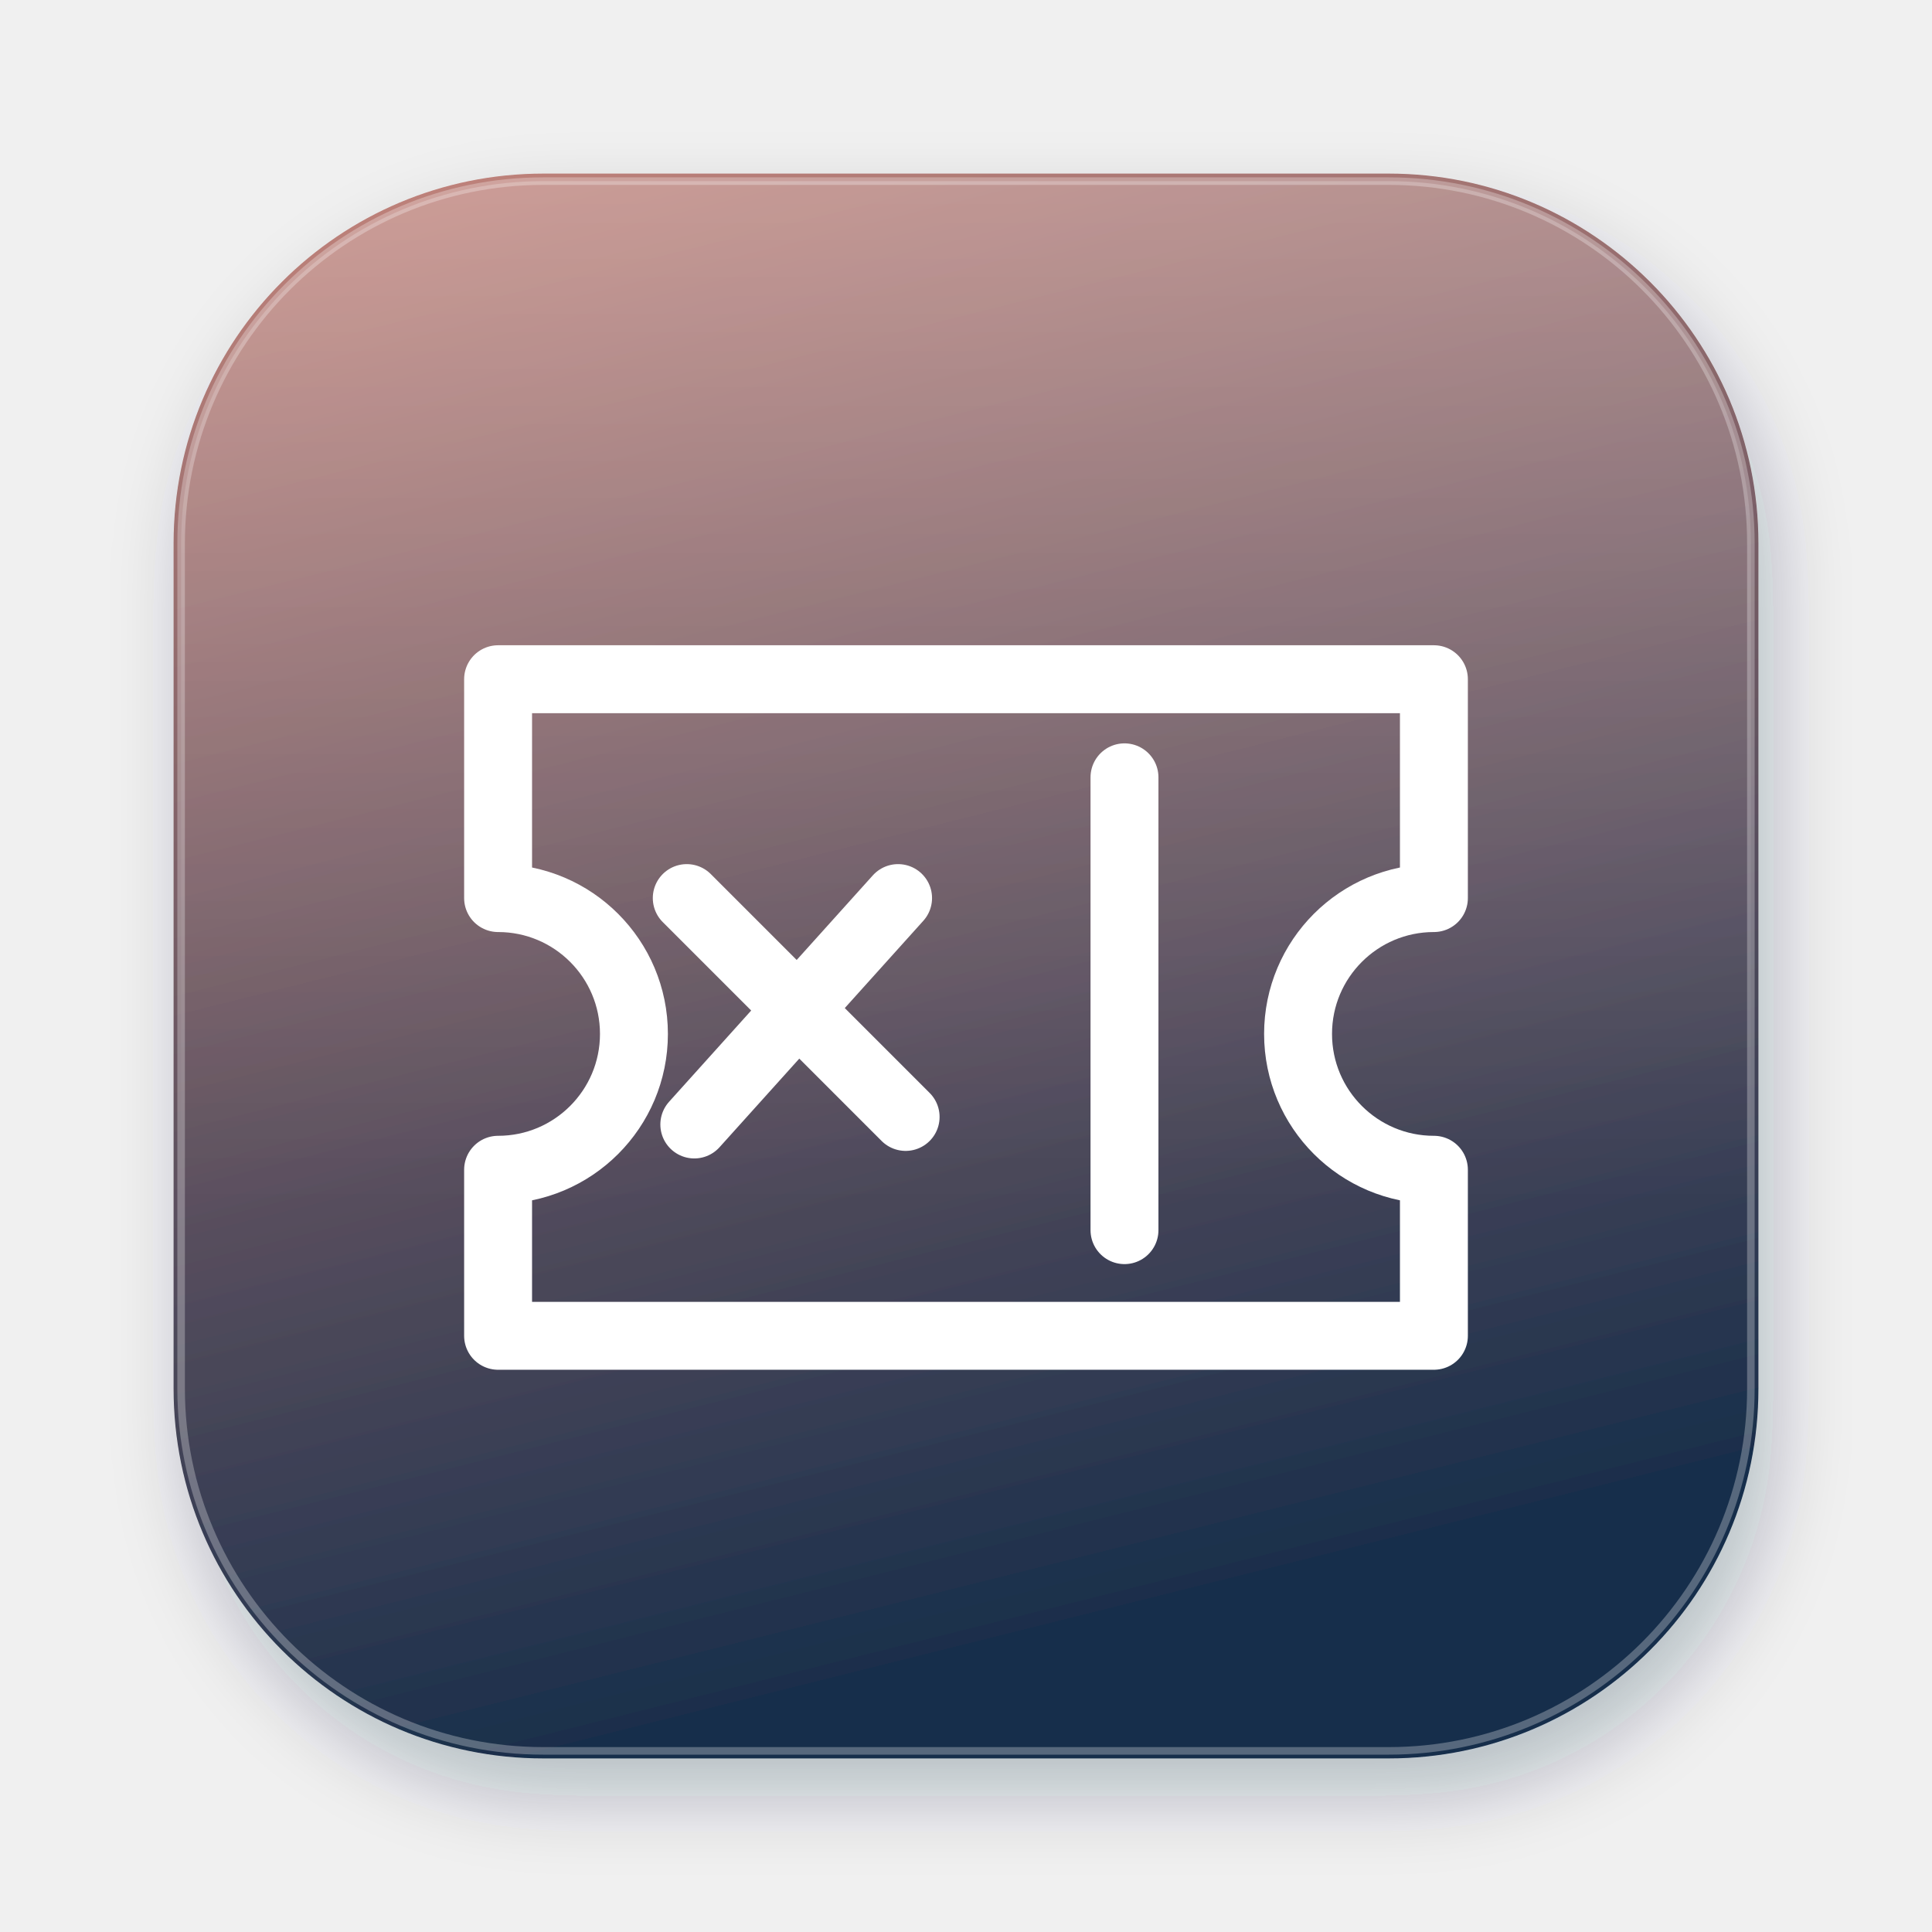
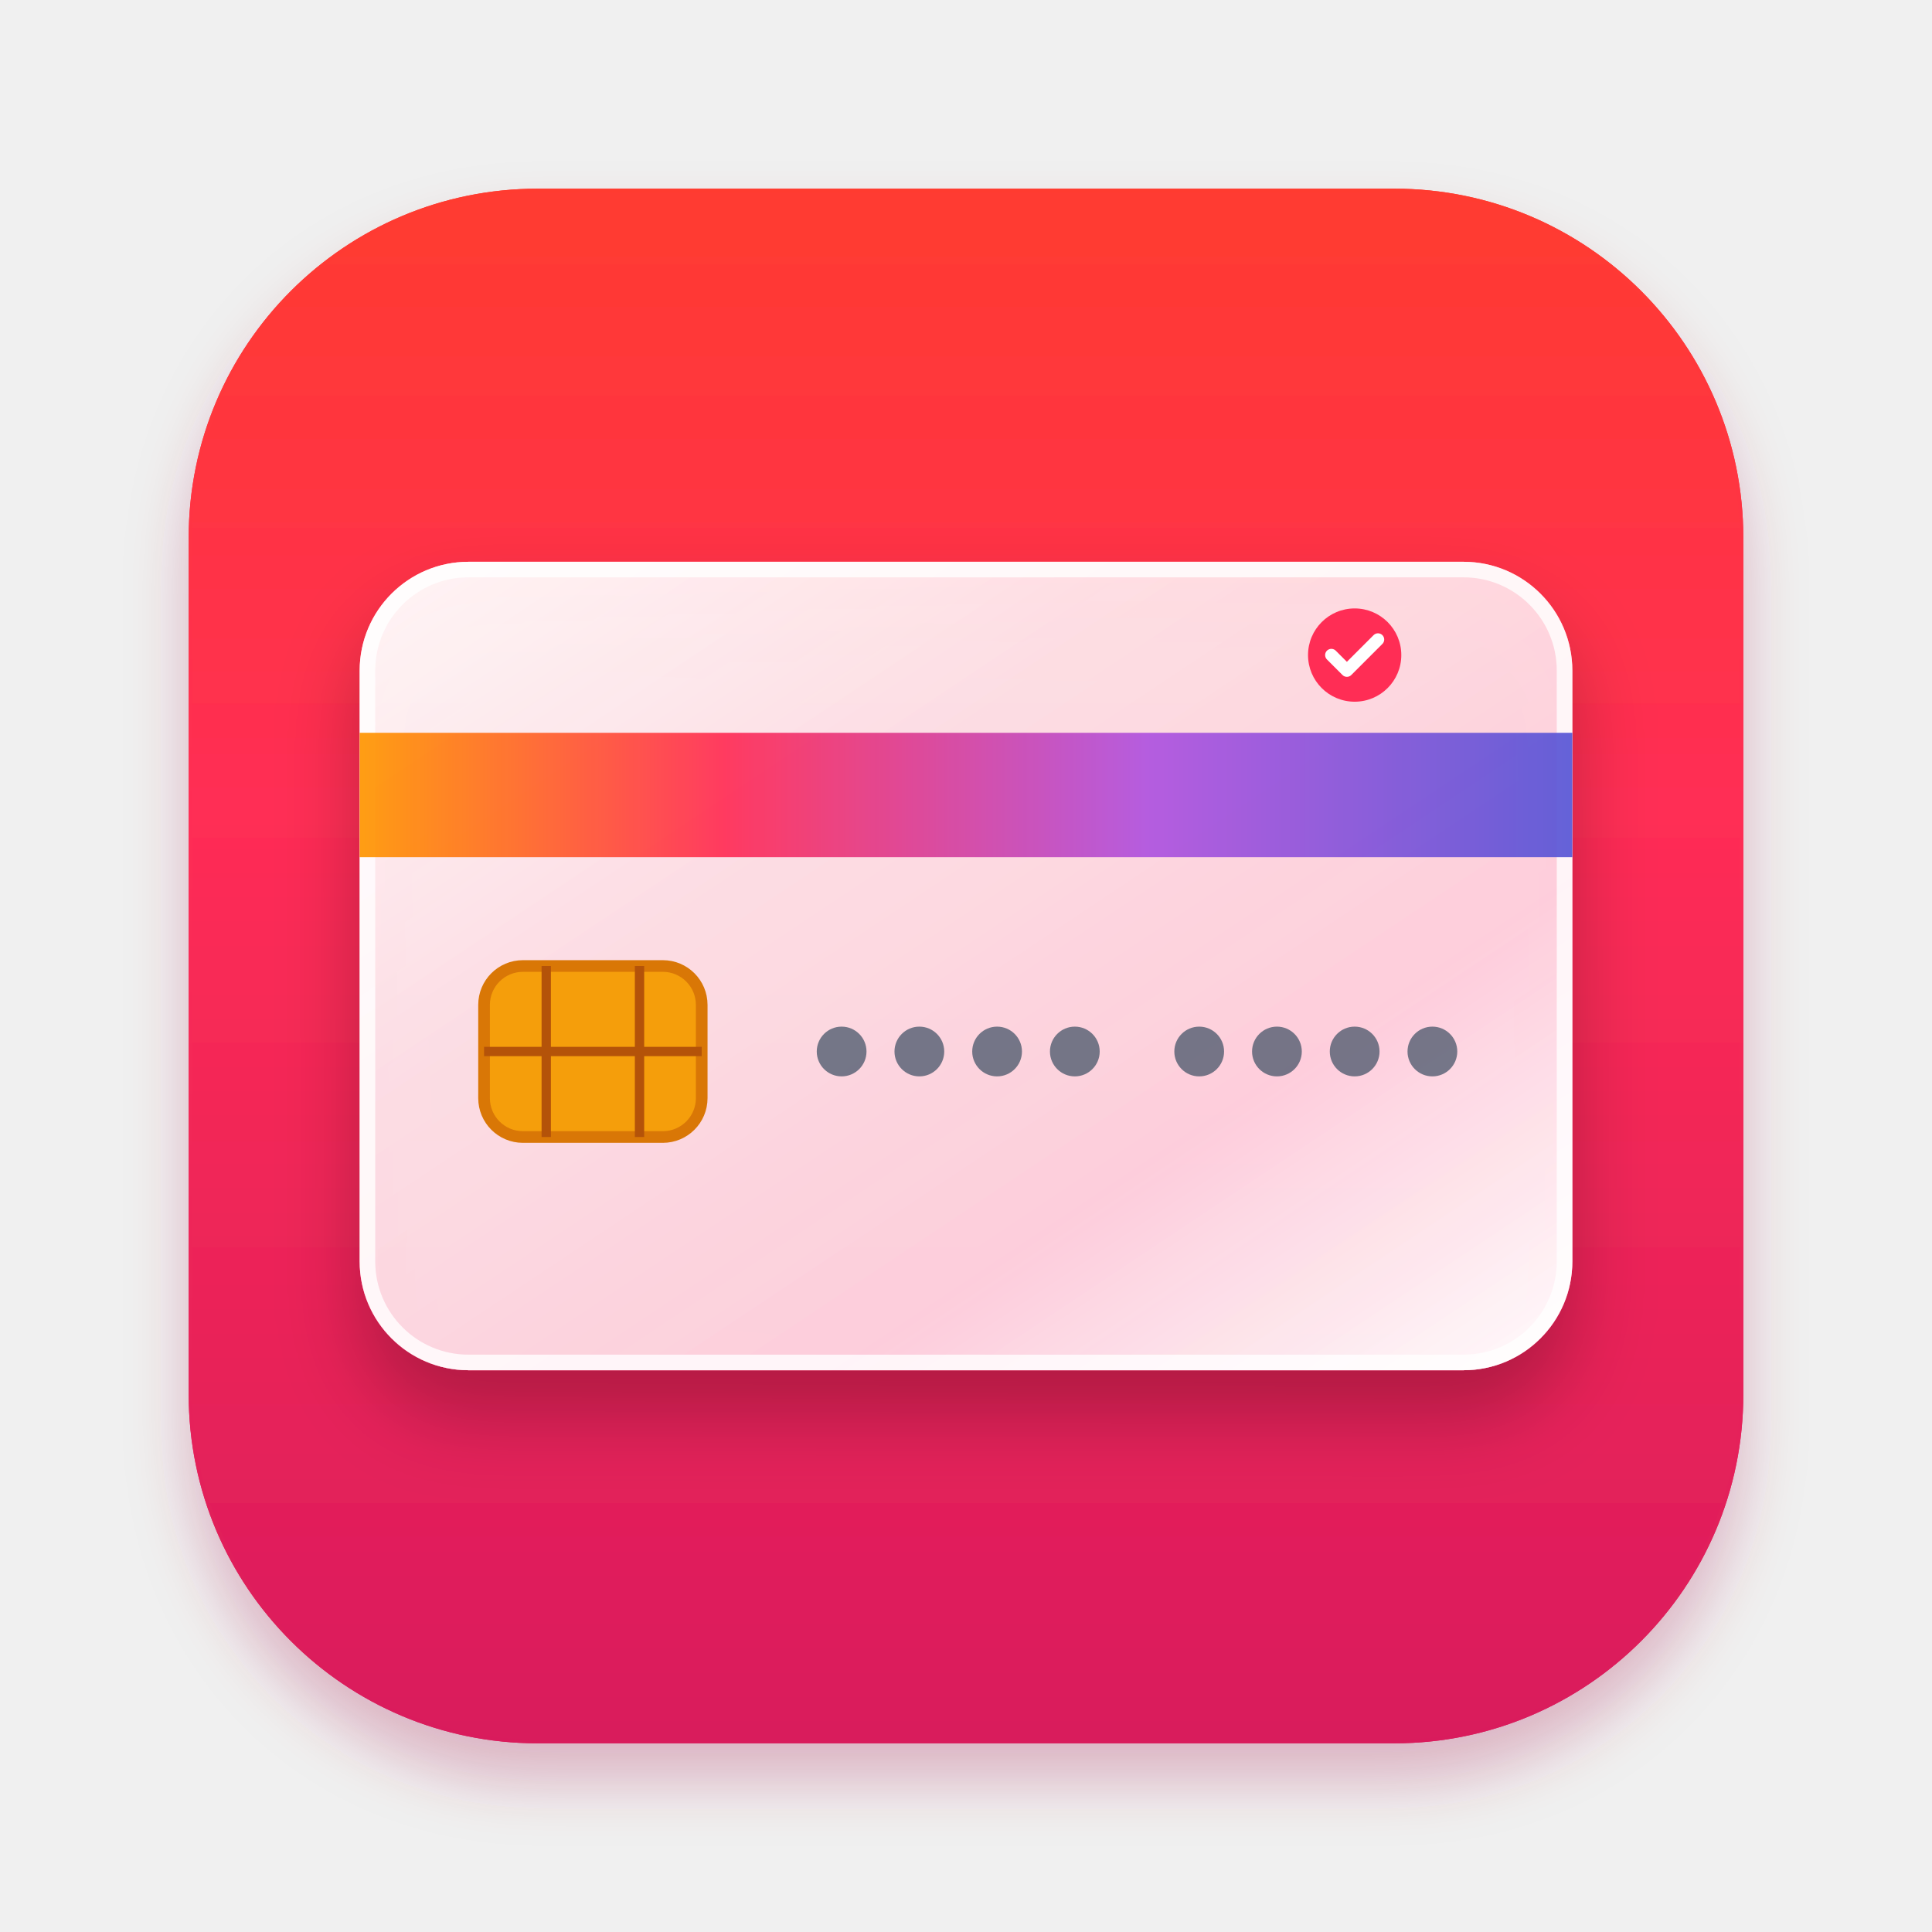
- <svg xmlns="http://www.w3.org/2000/svg" viewBox="0 0 256 256">
+ <svg xmlns="http://www.w3.org/2000/svg" viewBox="0 0 1024 1024" width="1024" height="1024">
  <defs>
-     <linearGradient id="tile" x2=".25" y2="1">
-       <stop stop-color="#c5857c" />
-       <stop offset="1" stop-color="#182e4b" />
+     <linearGradient id="vouchChassis" x1="0%" y1="0%" x2="0%" y2="100%">
+       <stop offset="0%" stop-color="#ff3b30" />
+       <stop offset="40%" stop-color="#ff2d55" />
+       <stop offset="100%" stop-color="#d91b5c" />
    </linearGradient>
-     <linearGradient id="shine" x2="0" y2="1">
-       <stop stop-color="white" stop-opacity=".22" />
-       <stop offset=".65" stop-color="white" stop-opacity="0" />
+     <linearGradient id="hologram" x1="0%" y1="0%" x2="100%" y2="100%">
+       <stop offset="0%" stop-color="#ffffff" stop-opacity="0.95" />
+       <stop offset="35%" stop-color="#ffeef2" stop-opacity="0.9" />
+       <stop offset="70%" stop-color="#ffd5e2" stop-opacity="0.95" />
+       <stop offset="100%" stop-color="#ffffff" stop-opacity="0.98" />
    </linearGradient>
-     <filter id="shadow" x="-.2" y="-.2" width="1.4" height="1.5">
-       <feDropShadow dy="5" stdDeviation="5" flood-color="#17263b" flood-opacity=".24" />
+     <linearGradient id="foilRibbon" x1="0%" y1="0%" x2="100%" y2="0%">
+       <stop offset="0%" stop-color="#ff9500" />
+       <stop offset="30%" stop-color="#ff2d55" />
+       <stop offset="65%" stop-color="#af52de" />
+       <stop offset="100%" stop-color="#5856d6" />
+     </linearGradient>
+     <filter id="cardShadow" x="-20%" y="-20%" width="140%" height="140%">
+       <feDropShadow dx="0" dy="3" stdDeviation="2.5" flood-color="#000000" flood-opacity="0.25" />
+     </filter>
+     <clipPath id="squircleClip">
+       <rect x="100" y="100" width="824" height="824" rx="185" />
+     </clipPath>
+     <filter id="macAppDropShadow" x="-20%" y="-20%" width="140%" height="145%">
+       <feDropShadow dx="0" dy="20" stdDeviation="16" flood-color="#a01040" flood-opacity="0.25" />
    </filter>
  </defs>
-   <rect x="23" y="23" width="210" height="210" rx="49" fill="url(#tile)" filter="url(#shadow)" />
-   <rect x="24" y="24" width="208" height="208" rx="48" fill="url(#shine)" stroke="white" stroke-opacity=".28" />
-   <g fill="none" stroke="#fff" stroke-width="9" stroke-linejoin="round" stroke-linecap="round">
-     <path d="M66 90h124v29a18 18 0 0 0 0 36v22H66v-22a18 18 0 0 0 0-36zM149 103v60" stroke-dasharray="none" />
-     <path d="m91 119 29 29M92 149l27-30" />
+   <rect x="100" y="100" width="824" height="824" rx="185" fill="url(#vouchChassis)" filter="url(#macAppDropShadow)" />
+   <rect x="101" y="101" width="822" height="822" rx="184" fill="none" stroke="url(#vouchChassis)" stroke-width="2" />
+   <g clip-path="url(#squircleClip)">
+     <g transform="translate(100, 100) scale(8.24) translate(-14, -14)">
+       <g filter="url(#cardShadow)">
+         <rect x="25" y="38" width="78" height="52" rx="7" fill="url(#hologram)" />
+         <rect x="25.5" y="38.5" width="77" height="51" rx="6.5" fill="none" stroke="rgba(255,255,255,0.8)" stroke-width="1" />
+       </g>
+       <rect x="25" y="49" width="78" height="8" fill="url(#foilRibbon)" opacity="0.92" />
+       <rect x="33" y="64" width="14" height="11" rx="2.5" fill="#f59e0b" stroke="#d97706" stroke-width="0.75" />
+       <line x1="37" y1="64" x2="37" y2="75" stroke="#b45309" stroke-width="0.6" />
+       <line x1="43" y1="64" x2="43" y2="75" stroke="#b45309" stroke-width="0.6" />
+       <line x1="33" y1="69.5" x2="47" y2="69.5" stroke="#b45309" stroke-width="0.6" />
+       <g fill="#475569" opacity="0.75">
+         <circle cx="56" cy="69.5" r="1.6" />
+         <circle cx="61" cy="69.5" r="1.6" />
+         <circle cx="66" cy="69.5" r="1.6" />
+         <circle cx="71" cy="69.5" r="1.6" />
+         <circle cx="79" cy="69.5" r="1.6" />
+         <circle cx="84" cy="69.5" r="1.6" />
+         <circle cx="89" cy="69.5" r="1.6" />
+         <circle cx="94" cy="69.5" r="1.6" />
+       </g>
+       <circle cx="89" cy="44" r="3" fill="#ff2d55" />
+       <path d="M 87.5 44 L 88.5 45 L 90.5 43" fill="none" stroke="#ffffff" stroke-width="0.8" stroke-linecap="round" stroke-linejoin="round" />
+     </g>
  </g>
</svg>
